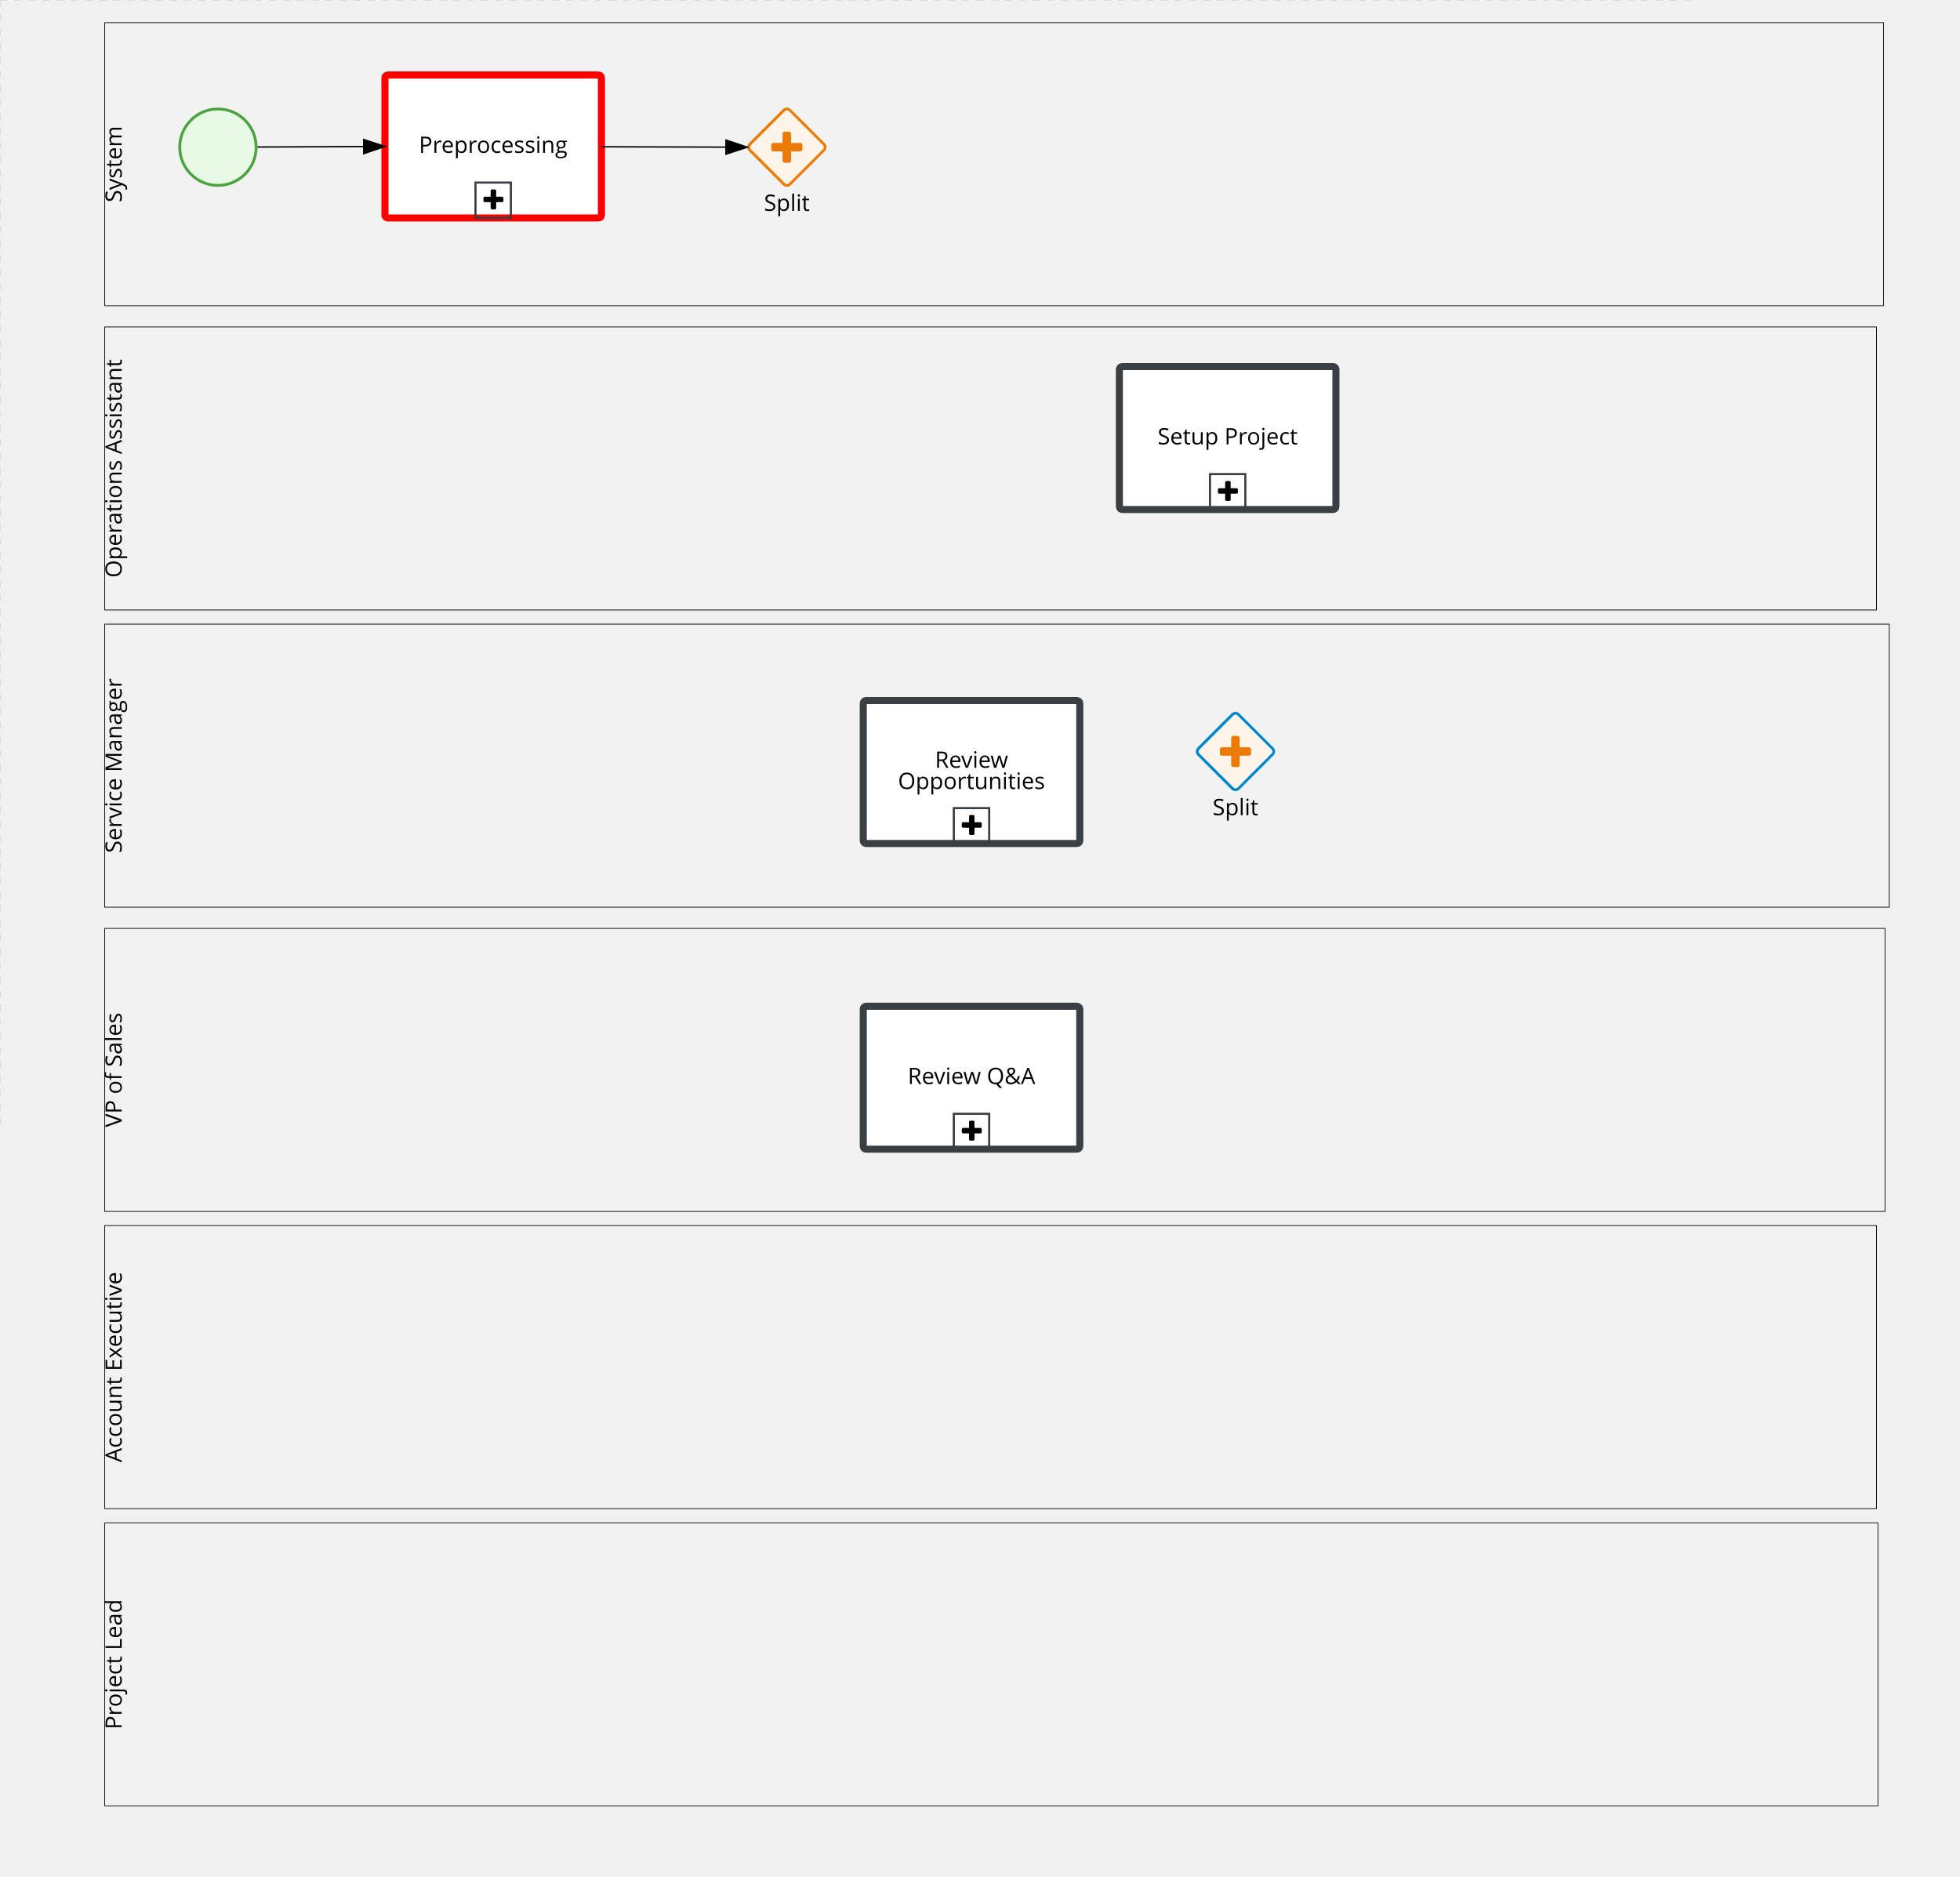
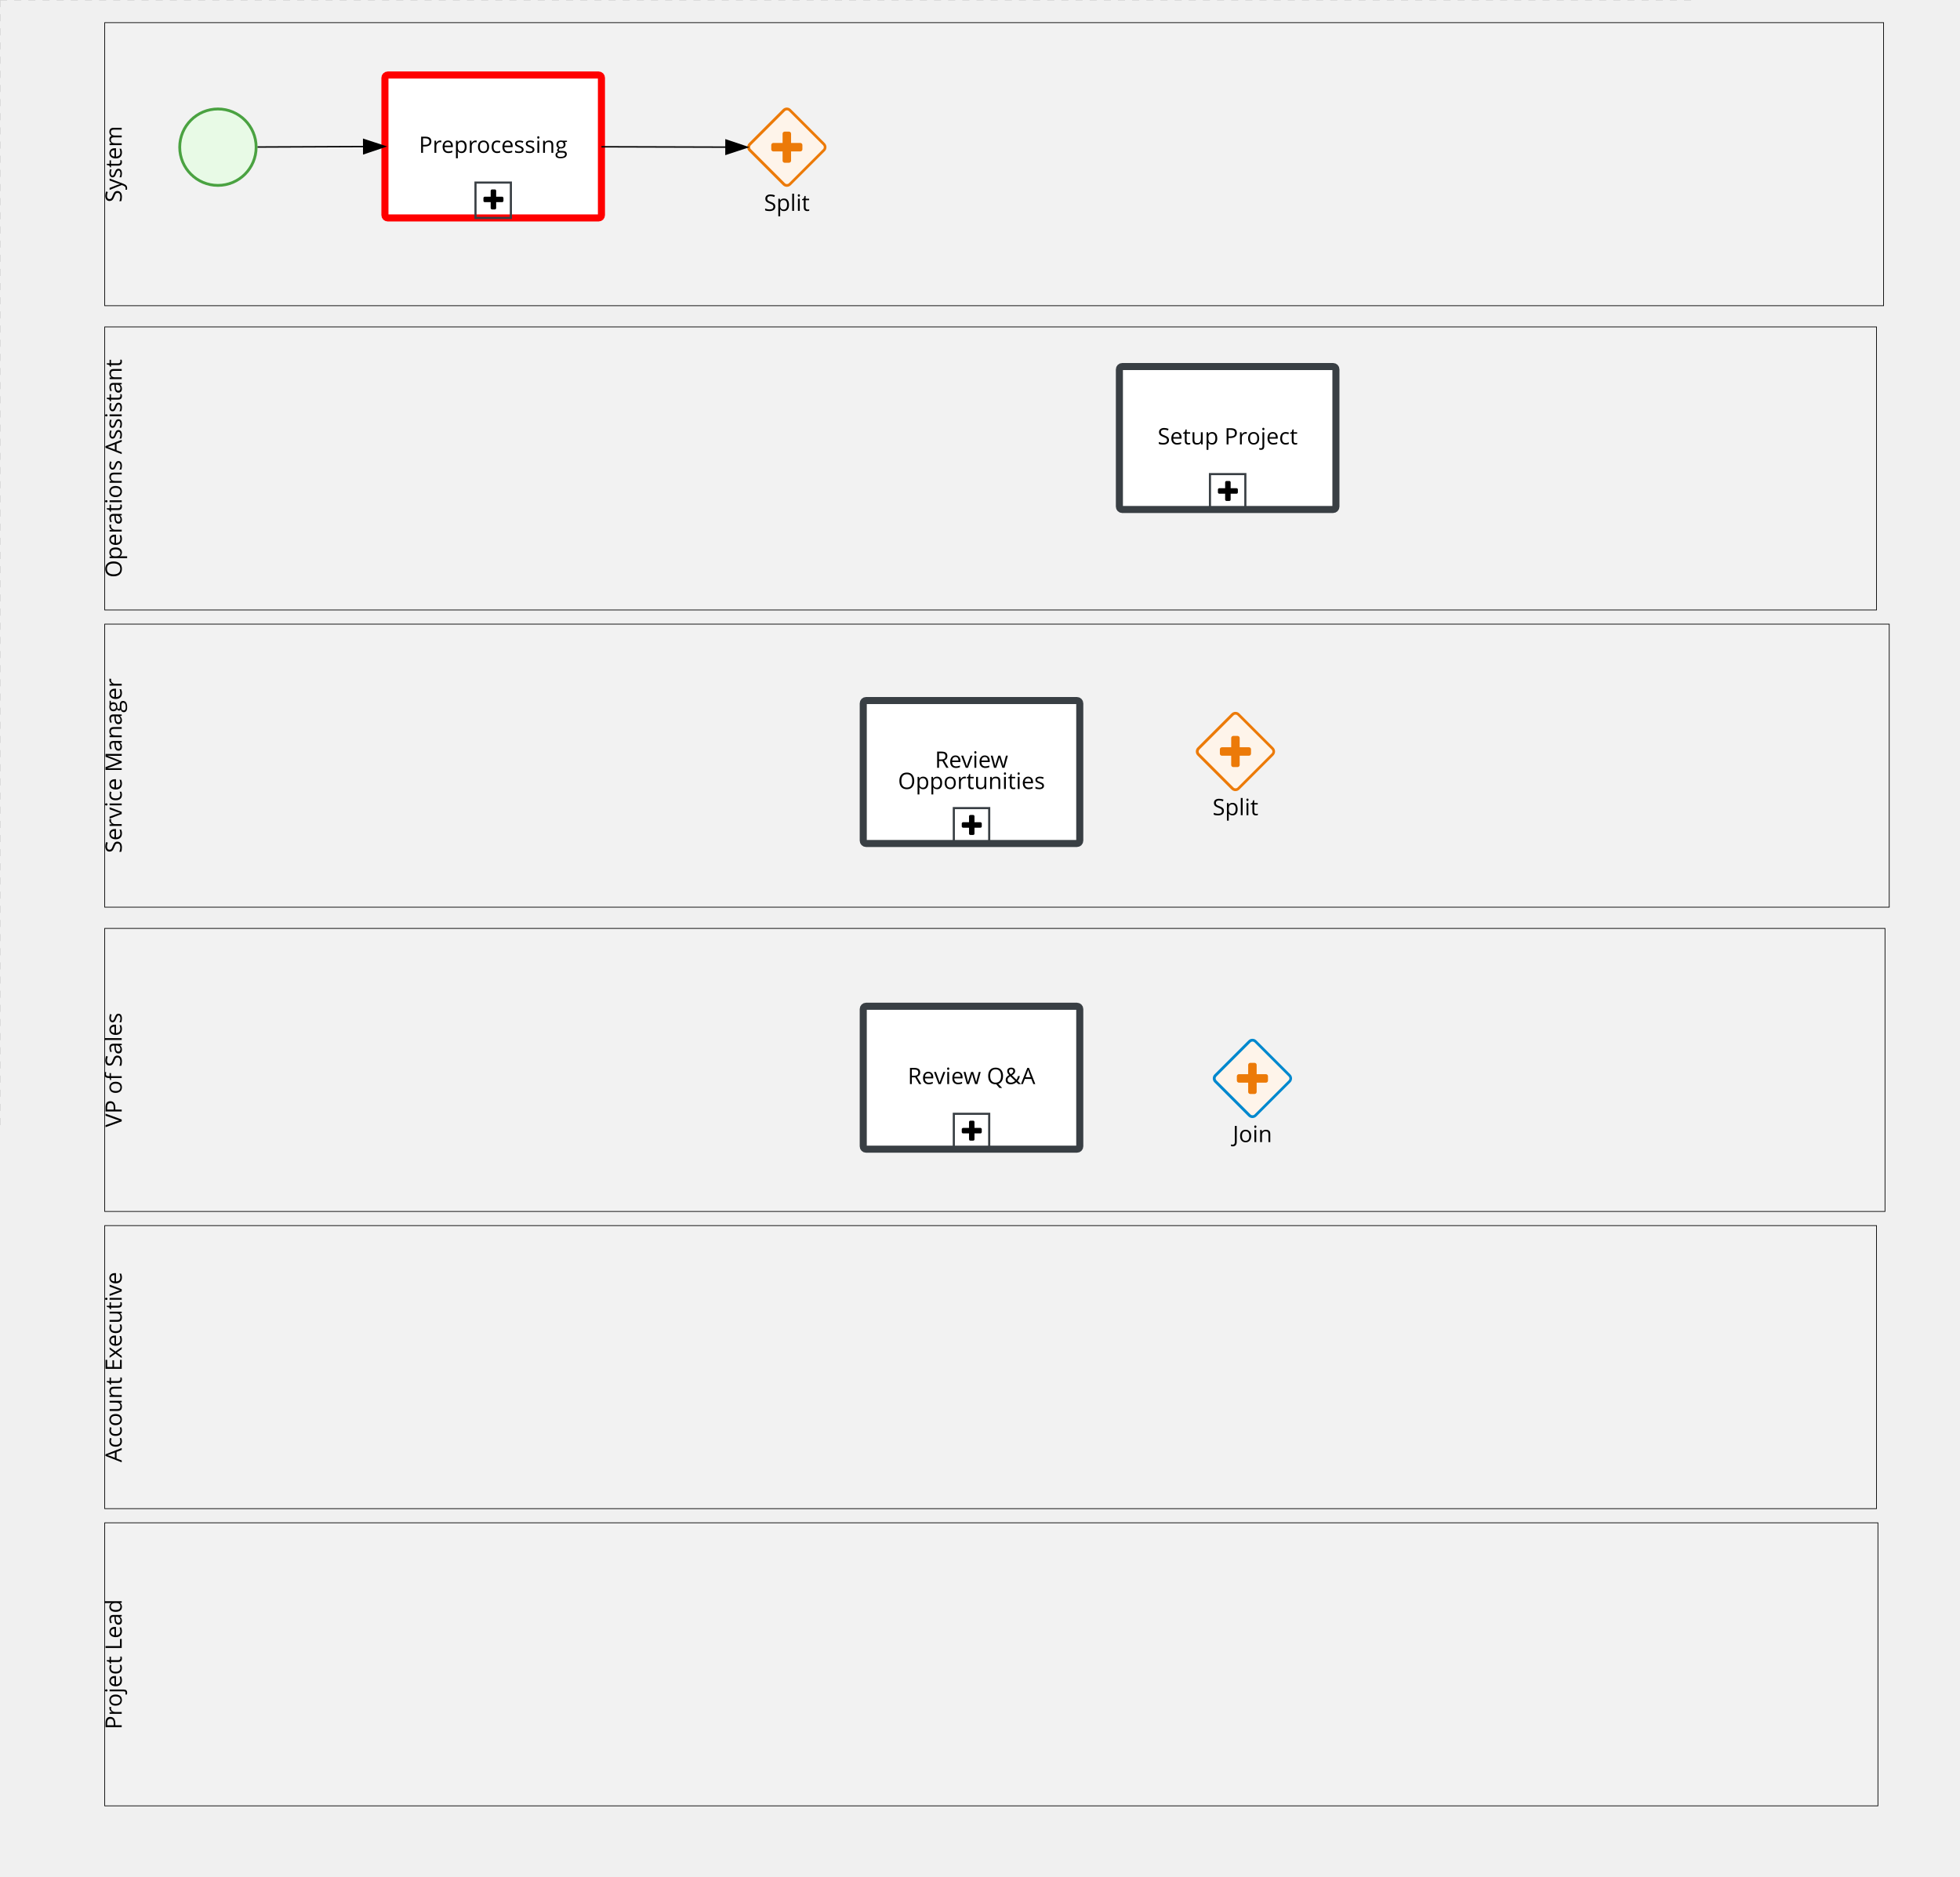
<svg xmlns="http://www.w3.org/2000/svg" version="1.1" width="1385" height="1326" viewBox="0 0 1385 1326">
  <defs />
  <g transform="matrix(1,0,0,1,0,0)">
    <g>
      <g>
        <g>
          <path fill="none" stroke="#d3d3d3" paint-order="fill stroke markers" d=" M 0 0 L 1200 0" stroke-miterlimit="10" stroke-opacity="0.8" stroke-dasharray="5" />
        </g>
        <g>
          <path fill="none" stroke="#d3d3d3" paint-order="fill stroke markers" d=" M 0 0 L 0 800" stroke-miterlimit="10" stroke-opacity="0.8" stroke-dasharray="5" />
        </g>
      </g>
      <g id="_19188593-EE37-4D82-8C7F-57B655572649" bpmn2nodeid="_19188593-EE37-4D82-8C7F-57B655572649" transform="matrix(1,0,0,1,74,16)">
        <g>
          <path fill="none" stroke="none" />
        </g>
        <g transform="matrix(1,0,0,1,0,0)">
          <path fill="#f2f2f2" stroke="none" id="_19188593-EE37-4D82-8C7F-57B655572649?shapeType=BACKGROUND" paint-order="stroke fill markers" d=" M 0 0 L 1257 0 L 1257 200 L 0 200 L 0 0 Z Z" />
        </g>
        <g transform="matrix(1,0,0,1,0,0)">
          <path fill="none" stroke="#000000" id="_19188593-EE37-4D82-8C7F-57B655572649?shapeType=BORDER&amp;renderType=STROKE" paint-order="fill stroke markers" d=" M 0 0 L 1257 0 L 1257 200 L 0 200 L 0 0 Z Z" stroke-miterlimit="10" stroke-width="0.5" stroke-dasharray="" />
        </g>
        <g transform="matrix(-1.8369701987210297e-16,-1,1,-1.8369701987210297e-16,0,126.9922)">
          <text fill="#000000" stroke="none" font-family="Open Sans" font-size="12pt" font-style="normal" font-weight="normal" text-decoration="normal" x="26.992" y="12" text-anchor="middle" dominant-baseline="alphabetic">System</text>
        </g>
        <g id="_BB3A2775-C44B-4B25-823B-078130B87AC2" bpmn2nodeid="_BB3A2775-C44B-4B25-823B-078130B87AC2" transform="matrix(1,0,0,1,52,60)">
          <g>
            <path fill="none" stroke="none" />
          </g>
          <g transform="matrix(0.125,0,0,0.125,0,0)">
            <g transform="matrix(1,0,0,1,0,0)">
              <path fill="#e8fae6" stroke="none" id="_BB3A2775-C44B-4B25-823B-078130B87AC2?shapeType=BACKGROUND" paint-order="stroke fill markers" d=" M 0 0 M 444 224 C 444 263.9 434.2 300.8 414.4 334.5 C 394.7 368.2 368 394.9 334.4 414.5 C 300.8 434.1 263.9 444 224 444 C 184.1 444 147.2 434.2 113.5 414.4 C 79.8 394.7 53.1 368 33.5 334.4 C 13.9 300.8 4 263.9 4 224 C 4 184.1 13.8 147.2 33.6 113.5 C 53.4 79.8 80.1 53.1 113.6 33.5 C 147.1 13.9 184.1 4 224 4 C 263.9 4 300.8 13.8 334.5 33.6 C 368.2 53.4 394.9 80.1 414.5 113.6 C 434.1 147.1 444 184.1 444 224 Z" />
            </g>
            <g>
              <g transform="matrix(1,0,0,1,0,0)">
                <g transform="matrix(1,0,0,1,0,0)">
                  <path fill="#4aa241" stroke="none" id="_BB3A2775-C44B-4B25-823B-078130B87AC2?shapeType=BORDER&amp;renderType=FILL" paint-order="stroke fill markers" d=" M 0 0 M 224 0 C 100.3 0 0 100.3 0 224 C 0 347.7 100.3 448 224 448 C 347.7 448 448 347.7 448 224 C 448 100.3 347.7 0 224 0 Z M 0 0 M 224 432 C 109.1 432 16 338.9 16 224 C 16 109.1 109.1 16 224 16 C 338.9 16 432 109.1 432 224 C 432 338.9 338.9 432 224 432 Z" />
                </g>
              </g>
            </g>
          </g>
          <g transform="matrix(1,0,0,1,28,61)" />
        </g>
        <g id="_8623F5F0-204B-4043-A47E-5FC050EF3028" bpmn2nodeid="_8623F5F0-204B-4043-A47E-5FC050EF3028" transform="matrix(1,0,0,1,198,37)">
          <g>
            <path fill="none" stroke="none" />
          </g>
          <g transform="matrix(1,0,0,1,0,0)">
            <path fill="#ffffff" stroke="none" id="_8623F5F0-204B-4043-A47E-5FC050EF3028?shapeType=BACKGROUND" paint-order="stroke fill markers" d=" M 2 0 L 151 0 L 151 0 A 2 2 0 0 1 153 2 L 153 99 L 153 99 A 2 2 0 0 1 151 101 L 2 101 L 2 101 A 2 2 0 0 1 0 99 L 0 2 L 0 2 A 2 2 0 0 1 2 0 Z" />
          </g>
          <g transform="matrix(1,0,0,1,0,0)">
            <path fill="none" stroke="rgb(255,0,0)" id="_8623F5F0-204B-4043-A47E-5FC050EF3028?shapeType=BORDER&amp;renderType=STROKE" paint-order="fill stroke markers" d=" M 2 0 L 151 0 L 151 0 A 2 2 0 0 1 153 2 L 153 99 L 153 99 A 2 2 0 0 1 151 101 L 2 101 L 2 101 A 2 2 0 0 1 0 99 L 0 2 L 0 2 A 2 2 0 0 1 2 0 Z" stroke-miterlimit="10" stroke-width="5" stroke-dasharray="" />
          </g>
          <g transform="matrix(1,0,0,1,1,10)">
            <g transform="matrix(1,0,0,1,0,0)">
              <g transform="matrix(1,0,0,1,63,66)">
                <path fill="none" stroke="#393f44" id="_8623F5F0-204B-4043-A47E-5FC050EF3028_subProcessReusableNormalBoundingBox" paint-order="fill stroke markers" d=" M 0 0 L 25 0 L 25 25 L 0 25 L 0 0 Z Z" stroke-miterlimit="10" stroke-width="1.5" stroke-dasharray="" />
              </g>
              <g transform="matrix(0.04,0,0,0.04,68.64,69.6)">
                <path fill="#000000" stroke="#000000" id="_8623F5F0-204B-4043-A47E-5FC050EF3028_subProcessReusableNormalReusableIcon" paint-order="fill stroke markers" d=" M 0 0 M 352 184 L 352 232 C 352 238.7 349.7 244.3 345 249 C 340.3 253.7 334.7 256 328 256 L 224 256 L 224 360 C 224 366.7 221.7 372.3 217 377 C 212.3 381.7 206.7 384 200 384 L 152 384 C 145.3 384 139.7 381.7 135 377 C 130.3 372.3 128 366.7 128 360 L 128 256 L 24 256 C 17.3 256 11.7 253.7 7 249 C 2.3 244.3 0 238.7 0 232 L 0 184 C 0 177.3 2.3 171.7 7 167 C 11.7 162.3 17.3 160 24 160 L 128 160 L 128 56 C 128 49.3 130.3 43.7 135 39 C 139.7 34.3 145.3 32 152 32 L 200 32 C 206.7 32 212.3 34.3 217 39 C 221.7 43.7 224 49.3 224 56 L 224 160 L 328 160 C 334.7 160 340.3 162.3 345 167 C 349.7 171.7 352 177.3 352 184 Z" stroke-miterlimit="10" stroke-dasharray="" />
              </g>
            </g>
          </g>
          <g transform="matrix(1,0,0,1,12.82,10)">
            <g transform="matrix(1,0,0,1,0,0)">
              <g transform="matrix(1,0,0,1,63,66)">
                <path fill="none" stroke="none" />
              </g>
              <g transform="matrix(0.04,0,0,0.04,68.64,69.6)">
                <path fill="none" stroke="none" />
              </g>
              <g transform="matrix(0.04,0,0,0.04,40.32,71.04)">
                <path fill="none" stroke="none" />
              </g>
              <g transform="matrix(0.04,0,0,0.04,39.36,72)">
                <path fill="none" stroke="none" />
              </g>
            </g>
          </g>
          <g transform="matrix(1,0,0,1,24.00391,43)">
            <text fill="#000000" stroke="none" font-family="Open Sans" font-size="12pt" font-style="normal" font-weight="normal" text-decoration="normal" x="52.496" y="12" text-anchor="middle" dominant-baseline="alphabetic">Preprocessing</text>
          </g>
        </g>
        <g id="_69A1A28C-7B75-4E33-83F0-3144FD73A956" bpmn2nodeid="_69A1A28C-7B75-4E33-83F0-3144FD73A956" transform="matrix(1,0,0,1,454,60)">
          <g>
            <path fill="none" stroke="none" />
          </g>
          <g transform="matrix(0.125,0,0,0.125,0,0)">
            <g transform="matrix(1,0,0,1,0,0)">
              <path fill="#fef4ea" stroke="none" id="_69A1A28C-7B75-4E33-83F0-3144FD73A956?shapeType=BACKGROUND" paint-order="stroke fill markers" d=" M 0 0 M 224.4 4.3 C 216.4 4.3 208.4 7.3 202.3 13.4 L 13.5 202.2 C 1.3 214.4 1.3 234.2 13.5 246.4 L 202.2 435.1 C 208.3 441.2 216.4 444.2 224.3 444.2 C 232.2 444.2 240.3 441.2 246.4 435.1 L 435.1 246.4 C 447.3 234.2 447.3 214.4 435.1 202.2 L 246.5 13.4 C 240.4 7.3 232.4 4.3 224.4 4.3 L 224.4 4.3 Z" />
            </g>
            <g>
              <g transform="matrix(1,0,0,1,0,0)">
                <g transform="matrix(1,0,0,1,0,0)">
                  <path fill="#ec7a08" stroke="none" id="_69A1A28C-7B75-4E33-83F0-3144FD73A956?shapeType=BORDER&amp;renderType=FILL" paint-order="stroke fill markers" d=" M 0 0 M 20.8 212.7 L 213.3 20.2 C 219.6 13.9 229.7 13.9 235.9 20.2 L 428.4 212.7 C 434.7 219 434.7 229.1 428.4 235.3 L 235.9 427.8 C 229.6 434.1 219.5 434.1 213.3 427.8 L 20.8 235.3 C 14.5 229.1 14.5 218.9 20.8 212.7 L 20.8 212.7 Z M 0 0 M 0 224 C 0 232.1 3.1 240.3 9.3 246.5 L 201.5 438.7 C 213.9 451.1 234.1 451.1 246.5 438.7 L 438.7 246.5 C 444.9 240.3 448 232.1 448 224 C 448 215.9 444.9 207.7 438.7 201.5 L 246.5 9.3 C 234.1 -3.1 213.9 -3.1 201.5 9.3 L 9.3 201.5 C 3.1 207.7 0 215.9 0 224 L 0 224 Z" />
                </g>
              </g>
            </g>
            <g>
              <g transform="matrix(1,0,0,1,0,0)">
                <g transform="matrix(1,0,0,1,0,0)">
                  <path fill="#ec7a08" stroke="none" id="_69A1A28C-7B75-4E33-83F0-3144FD73A956_parallel" paint-order="stroke fill markers" d=" M 0 0 M 312 212 L 312 236 C 312 239.4 310.9 242.1 308.5 244.5 C 306.1 246.9 303.4 248 300 248 L 248 248 L 248 300 C 248 303.4 246.9 306.1 244.5 308.5 C 242.1 310.9 239.4 312 236 312 L 212 312 C 208.6 312 205.9 310.9 203.5 308.5 C 201.1 306.1 200 303.4 200 300 L 200 248 L 148 248 C 144.6 248 141.9 246.9 139.5 244.5 C 137.1 242.1 136 239.4 136 236 L 136 212 C 136 208.6 137.1 205.9 139.5 203.5 C 141.9 201.1 144.6 200 148 200 L 200 200 L 200 148 C 200 144.6 201.1 141.9 203.5 139.5 C 205.9 137.1 208.6 136 212 136 L 236 136 C 239.4 136 242.1 137.1 244.5 139.5 C 246.9 141.9 248 144.6 248 148 L 248 200 L 300 200 C 303.4 200 306.1 201.1 308.5 203.5 C 310.9 205.9 312 208.6 312 212 Z" />
                </g>
              </g>
            </g>
          </g>
          <g transform="matrix(1,0,0,1,11.83594,61)">
            <text fill="#000000" stroke="none" font-family="Open Sans" font-size="12pt" font-style="normal" font-weight="normal" text-decoration="normal" x="16.164" y="12" text-anchor="middle" dominant-baseline="alphabetic">Split</text>
          </g>
        </g>
      </g>
      <g id="_A54B2604-9465-4A9D-925C-68B87636A1E0" bpmn2nodeid="_A54B2604-9465-4A9D-925C-68B87636A1E0">
        <g>
          <path fill="none" stroke="#000000" paint-order="fill stroke markers" d=" M 182 103.881 L 257 103.564" stroke-miterlimit="10" stroke-dasharray="" />
        </g>
        <g transform="matrix(1,0,0,1,182,103.8814)" />
        <g transform="matrix(0.00423725,0.999991,-0.999991,0.00423725,271.9788,98.50004)">
          <path fill="#000000" stroke="#000000" paint-order="fill stroke markers" d=" M 10 15 L 0 15 L 5 0 Z" stroke-miterlimit="10" stroke-dasharray="" />
        </g>
        <g transform="matrix(1,0,0,1,182.0424,93.69077)" />
      </g>
      <g id="_10534506-86B8-4A70-977C-5CDCAED5A243" bpmn2nodeid="_10534506-86B8-4A70-977C-5CDCAED5A243">
        <g>
          <path fill="none" stroke="#000000" paint-order="fill stroke markers" d=" M 425 103.713 L 513 103.958" stroke-miterlimit="10" stroke-dasharray="" />
        </g>
        <g transform="matrix(1,0,0,1,425,103.7131)" />
        <g transform="matrix(-0.002785505,0.9999961,-0.9999961,-0.002785505,528.0139,99.00002)">
          <path fill="#000000" stroke="#000000" paint-order="fill stroke markers" d=" M 10 15 L 0 15 L 5 0 Z" stroke-miterlimit="10" stroke-dasharray="" />
        </g>
        <g transform="matrix(1,0,0,1,425.0279,93.85658)" />
      </g>
      <g transform="matrix(1,0,0,1,74,16)" />
      <g transform="matrix(1,0,0,1,126,76)" />
      <g transform="matrix(1,0,0,1,272,53)" />
      <g transform="matrix(1,0,0,1,528,76)" />
      <g id="_72D05206-29C9-4A80-9291-D33106524052" bpmn2nodeid="_72D05206-29C9-4A80-9291-D33106524052" transform="matrix(1,0,0,1,74,231)">
        <g>
          <path fill="none" stroke="none" />
        </g>
        <g transform="matrix(1,0,0,1,0,0)">
          <path fill="#f2f2f2" stroke="none" id="_72D05206-29C9-4A80-9291-D33106524052?shapeType=BACKGROUND" paint-order="stroke fill markers" d=" M 0 0 L 1252 0 L 1252 200 L 0 200 L 0 0 Z Z" />
        </g>
        <g transform="matrix(1,0,0,1,0,0)">
          <path fill="none" stroke="#000000" id="_72D05206-29C9-4A80-9291-D33106524052?shapeType=BORDER&amp;renderType=STROKE" paint-order="fill stroke markers" d=" M 0 0 L 1252 0 L 1252 200 L 0 200 L 0 0 Z Z" stroke-miterlimit="10" stroke-width="0.5" stroke-dasharray="" />
        </g>
        <g transform="matrix(-1.8369701987210297e-16,-1,1,-1.8369701987210297e-16,0,177.2031)">
          <text fill="#000000" stroke="none" font-family="Open Sans" font-size="12pt" font-style="normal" font-weight="normal" text-decoration="normal" x="77.203" y="12" text-anchor="middle" dominant-baseline="alphabetic">Operations Assistant</text>
        </g>
        <g id="_00C697B9-4496-4EA1-B83D-661827CBC825" bpmn2nodeid="_00C697B9-4496-4EA1-B83D-661827CBC825" transform="matrix(1,0,0,1,717,28)">
          <g>
            <path fill="none" stroke="none" />
          </g>
          <g transform="matrix(1,0,0,1,0,0)">
            <path fill="#ffffff" stroke="none" id="_00C697B9-4496-4EA1-B83D-661827CBC825?shapeType=BACKGROUND" paint-order="stroke fill markers" d=" M 2 0 L 151 0 L 151 0 A 2 2 0 0 1 153 2 L 153 99 L 153 99 A 2 2 0 0 1 151 101 L 2 101 L 2 101 A 2 2 0 0 1 0 99 L 0 2 L 0 2 A 2 2 0 0 1 2 0 Z" />
          </g>
          <g transform="matrix(1,0,0,1,0,0)">
            <path fill="none" stroke="rgb(57,63,68)" id="_00C697B9-4496-4EA1-B83D-661827CBC825?shapeType=BORDER&amp;renderType=STROKE" paint-order="fill stroke markers" d=" M 2 0 L 151 0 L 151 0 A 2 2 0 0 1 153 2 L 153 99 L 153 99 A 2 2 0 0 1 151 101 L 2 101 L 2 101 A 2 2 0 0 1 0 99 L 0 2 L 0 2 A 2 2 0 0 1 2 0 Z" stroke-miterlimit="10" stroke-width="5" stroke-dasharray="" />
          </g>
          <g transform="matrix(1,0,0,1,1,10)">
            <g transform="matrix(1,0,0,1,0,0)">
              <g transform="matrix(1,0,0,1,63,66)">
                <path fill="none" stroke="#393f44" id="_00C697B9-4496-4EA1-B83D-661827CBC825_subProcessReusableNormalBoundingBox" paint-order="fill stroke markers" d=" M 0 0 L 25 0 L 25 25 L 0 25 L 0 0 Z Z" stroke-miterlimit="10" stroke-width="1.5" stroke-dasharray="" />
              </g>
              <g transform="matrix(0.04,0,0,0.04,68.64,69.6)">
                <path fill="#000000" stroke="#000000" id="_00C697B9-4496-4EA1-B83D-661827CBC825_subProcessReusableNormalReusableIcon" paint-order="fill stroke markers" d=" M 0 0 M 352 184 L 352 232 C 352 238.7 349.7 244.3 345 249 C 340.3 253.7 334.7 256 328 256 L 224 256 L 224 360 C 224 366.7 221.7 372.3 217 377 C 212.3 381.7 206.7 384 200 384 L 152 384 C 145.3 384 139.7 381.7 135 377 C 130.3 372.3 128 366.7 128 360 L 128 256 L 24 256 C 17.3 256 11.7 253.7 7 249 C 2.3 244.3 0 238.7 0 232 L 0 184 C 0 177.3 2.3 171.7 7 167 C 11.7 162.3 17.3 160 24 160 L 128 160 L 128 56 C 128 49.3 130.3 43.7 135 39 C 139.7 34.3 145.3 32 152 32 L 200 32 C 206.7 32 212.3 34.3 217 39 C 221.7 43.7 224 49.3 224 56 L 224 160 L 328 160 C 334.7 160 340.3 162.3 345 167 C 349.7 171.7 352 177.3 352 184 Z" stroke-miterlimit="10" stroke-dasharray="" />
              </g>
            </g>
          </g>
          <g transform="matrix(1,0,0,1,12.82,10)">
            <g transform="matrix(1,0,0,1,0,0)">
              <g transform="matrix(1,0,0,1,63,66)">
                <path fill="none" stroke="none" />
              </g>
              <g transform="matrix(0.04,0,0,0.04,68.64,69.6)">
                <path fill="none" stroke="none" />
              </g>
              <g transform="matrix(0.04,0,0,0.04,40.32,71.04)">
                <path fill="none" stroke="none" />
              </g>
              <g transform="matrix(0.04,0,0,0.04,39.36,72)">
                <path fill="none" stroke="none" />
              </g>
            </g>
          </g>
          <g transform="matrix(1,0,0,1,27.00781,43)">
            <text fill="#000000" stroke="none" font-family="Open Sans" font-size="12pt" font-style="normal" font-weight="normal" text-decoration="normal" x="49.492" y="12" text-anchor="middle" dominant-baseline="alphabetic">Setup Project</text>
          </g>
        </g>
      </g>
      <g id="_2290F009-73AC-4F3C-A5B1-511DE0924EFE" bpmn2nodeid="_2290F009-73AC-4F3C-A5B1-511DE0924EFE" transform="matrix(1,0,0,1,74,656)">
        <g>
          <path fill="none" stroke="none" />
        </g>
        <g transform="matrix(1,0,0,1,0,0)">
          <path fill="#f2f2f2" stroke="none" id="_2290F009-73AC-4F3C-A5B1-511DE0924EFE?shapeType=BACKGROUND" paint-order="stroke fill markers" d=" M 0 0 L 1258 0 L 1258 200 L 0 200 L 0 0 Z Z" />
        </g>
        <g transform="matrix(1,0,0,1,0,0)">
          <path fill="none" stroke="rgb(0,0,0)" id="_2290F009-73AC-4F3C-A5B1-511DE0924EFE?shapeType=BORDER&amp;renderType=STROKE" paint-order="fill stroke markers" d=" M 0 0 L 1258 0 L 1258 200 L 0 200 L 0 0 Z Z" stroke-miterlimit="10" stroke-width="0.5" stroke-dasharray="" />
        </g>
        <g transform="matrix(-1.8369701987210297e-16,-1,1,-1.8369701987210297e-16,0,140.4453)">
          <text fill="#000000" stroke="none" font-family="Open Sans" font-size="12pt" font-style="normal" font-weight="normal" text-decoration="normal" x="40.445" y="12" text-anchor="middle" dominant-baseline="alphabetic">VP of Sales</text>
        </g>
        <g id="_12B70D6B-0964-4EB3-99BC-FD485B3D4817" bpmn2nodeid="_12B70D6B-0964-4EB3-99BC-FD485B3D4817" transform="matrix(1,0,0,1,536,55)">
          <g>
            <path fill="none" stroke="none" />
          </g>
          <g transform="matrix(1,0,0,1,0,0)">
            <path fill="#ffffff" stroke="none" id="_12B70D6B-0964-4EB3-99BC-FD485B3D4817?shapeType=BACKGROUND" paint-order="stroke fill markers" d=" M 2 0 L 151 0 L 151 0 A 2 2 0 0 1 153 2 L 153 99 L 153 99 A 2 2 0 0 1 151 101 L 2 101 L 2 101 A 2 2 0 0 1 0 99 L 0 2 L 0 2 A 2 2 0 0 1 2 0 Z" />
          </g>
          <g transform="matrix(1,0,0,1,0,0)">
            <path fill="none" stroke="rgb(57,63,68)" id="_12B70D6B-0964-4EB3-99BC-FD485B3D4817?shapeType=BORDER&amp;renderType=STROKE" paint-order="fill stroke markers" d=" M 2 0 L 151 0 L 151 0 A 2 2 0 0 1 153 2 L 153 99 L 153 99 A 2 2 0 0 1 151 101 L 2 101 L 2 101 A 2 2 0 0 1 0 99 L 0 2 L 0 2 A 2 2 0 0 1 2 0 Z" stroke-miterlimit="10" stroke-width="5" stroke-dasharray="" />
          </g>
          <g transform="matrix(1,0,0,1,1,10)">
            <g transform="matrix(1,0,0,1,0,0)">
              <g transform="matrix(1,0,0,1,63,66)">
                <path fill="none" stroke="#393f44" id="_12B70D6B-0964-4EB3-99BC-FD485B3D4817_subProcessReusableNormalBoundingBox" paint-order="fill stroke markers" d=" M 0 0 L 25 0 L 25 25 L 0 25 L 0 0 Z Z" stroke-miterlimit="10" stroke-width="1.5" stroke-dasharray="" />
              </g>
              <g transform="matrix(0.04,0,0,0.04,68.64,69.6)">
                <path fill="#000000" stroke="#000000" id="_12B70D6B-0964-4EB3-99BC-FD485B3D4817_subProcessReusableNormalReusableIcon" paint-order="fill stroke markers" d=" M 0 0 M 352 184 L 352 232 C 352 238.7 349.7 244.3 345 249 C 340.3 253.7 334.7 256 328 256 L 224 256 L 224 360 C 224 366.7 221.7 372.3 217 377 C 212.3 381.7 206.7 384 200 384 L 152 384 C 145.3 384 139.7 381.7 135 377 C 130.3 372.3 128 366.7 128 360 L 128 256 L 24 256 C 17.3 256 11.7 253.7 7 249 C 2.3 244.3 0 238.7 0 232 L 0 184 C 0 177.3 2.3 171.7 7 167 C 11.7 162.3 17.3 160 24 160 L 128 160 L 128 56 C 128 49.3 130.3 43.7 135 39 C 139.7 34.3 145.3 32 152 32 L 200 32 C 206.7 32 212.3 34.3 217 39 C 221.7 43.7 224 49.3 224 56 L 224 160 L 328 160 C 334.7 160 340.3 162.3 345 167 C 349.7 171.7 352 177.3 352 184 Z" stroke-miterlimit="10" stroke-dasharray="" />
              </g>
            </g>
          </g>
          <g transform="matrix(1,0,0,1,12.82,10)">
            <g transform="matrix(1,0,0,1,0,0)">
              <g transform="matrix(1,0,0,1,63,66)">
                <path fill="none" stroke="none" />
              </g>
              <g transform="matrix(0.04,0,0,0.04,68.64,69.6)">
                <path fill="none" stroke="none" />
              </g>
              <g transform="matrix(0.04,0,0,0.04,40.32,71.04)">
                <path fill="none" stroke="none" />
              </g>
              <g transform="matrix(0.04,0,0,0.04,39.36,72)">
                <path fill="none" stroke="none" />
              </g>
            </g>
          </g>
          <g transform="matrix(1,0,0,1,31.43359,43)">
            <text fill="#000000" stroke="none" font-family="Open Sans" font-size="12pt" font-style="normal" font-weight="normal" text-decoration="normal" x="45.066" y="12" text-anchor="middle" dominant-baseline="alphabetic">Review Q&amp;A</text>
          </g>
        </g>
+         <g id="_8726F063-7769-4801-BE43-48F0FBA92BD7" bpmn2nodeid="_8726F063-7769-4801-BE43-48F0FBA92BD7" transform="matrix(1,0,0,1,783,78)">
+           <g>
+             <path fill="none" stroke="none" />
+           </g>
+           <g transform="matrix(0.125,0,0,0.125,0,0)">
+             <g transform="matrix(1,0,0,1,0,0)">
+               <path fill="#fef4ea" stroke="none" id="_8726F063-7769-4801-BE43-48F0FBA92BD7?shapeType=BACKGROUND" paint-order="stroke fill markers" d=" M 0 0 M 224.4 4.3 C 216.4 4.3 208.4 7.3 202.3 13.4 L 13.5 202.2 C 1.3 214.4 1.3 234.2 13.5 246.4 L 202.2 435.1 C 208.3 441.2 216.4 444.2 224.3 444.2 C 232.2 444.2 240.3 441.2 246.4 435.1 L 435.1 246.4 C 447.3 234.2 447.3 214.4 435.1 202.2 L 246.5 13.4 C 240.4 7.3 232.4 4.3 224.4 4.3 L 224.4 4.3 Z" />
+             </g>
+             <g>
+               <g transform="matrix(1,0,0,1,0,0)">
+                 <g transform="matrix(1,0,0,1,0,0)">
+                   <path fill="rgb(0,136,206)" stroke="none" id="_8726F063-7769-4801-BE43-48F0FBA92BD7?shapeType=BORDER&amp;renderType=FILL" paint-order="stroke fill markers" d=" M 0 0 M 20.8 212.7 L 213.3 20.2 C 219.6 13.9 229.7 13.9 235.9 20.2 L 428.4 212.7 C 434.7 219 434.7 229.1 428.4 235.3 L 235.9 427.8 C 229.6 434.1 219.5 434.1 213.3 427.8 L 20.8 235.3 C 14.5 229.1 14.5 218.9 20.8 212.7 L 20.8 212.7 Z M 0 0 M 0 224 C 0 232.1 3.1 240.3 9.3 246.5 L 201.5 438.7 C 213.9 451.1 234.1 451.1 246.5 438.7 L 438.7 246.5 C 444.9 240.3 448 232.1 448 224 C 448 215.9 444.9 207.7 438.7 201.5 L 246.5 9.3 C 234.1 -3.1 213.9 -3.1 201.5 9.3 L 9.3 201.5 C 3.1 207.7 0 215.9 0 224 L 0 224 Z" />
+                 </g>
+               </g>
+             </g>
+             <g>
+               <g transform="matrix(1,0,0,1,0,0)">
+                 <g transform="matrix(1,0,0,1,0,0)">
+                   <path fill="#ec7a08" stroke="none" id="_8726F063-7769-4801-BE43-48F0FBA92BD7_parallel" paint-order="stroke fill markers" d=" M 0 0 M 312 212 L 312 236 C 312 239.4 310.9 242.1 308.5 244.5 C 306.1 246.9 303.4 248 300 248 L 248 248 L 248 300 C 248 303.4 246.9 306.1 244.5 308.5 C 242.1 310.9 239.4 312 236 312 L 212 312 C 208.6 312 205.9 310.9 203.5 308.5 C 201.1 306.1 200 303.4 200 300 L 200 248 L 148 248 C 144.6 248 141.9 246.9 139.5 244.5 C 137.1 242.1 136 239.4 136 236 L 136 212 C 136 208.6 137.1 205.9 139.5 203.5 C 141.9 201.1 144.6 200 148 200 L 200 200 L 200 148 C 200 144.6 201.1 141.9 203.5 139.5 C 205.9 137.1 208.6 136 212 136 L 236 136 C 239.4 136 242.1 137.1 244.5 139.5 C 246.9 141.9 248 144.6 248 148 L 248 200 L 300 200 C 303.4 200 306.1 201.1 308.5 203.5 C 310.9 205.9 312 208.6 312 212 Z" />
+                 </g>
+               </g>
+             </g>
+           </g>
+           <g transform="matrix(1,0,0,1,14.09766,61)">
+             <text fill="#000000" stroke="none" font-family="Open Sans" font-size="12pt" font-style="normal" font-weight="normal" text-decoration="normal" x="13.902" y="12" text-anchor="middle" dominant-baseline="alphabetic">Join</text>
+           </g>
+         </g>
      </g>
      <g id="_29759618-1A57-45B9-B58F-03F19FC599EA" bpmn2nodeid="_29759618-1A57-45B9-B58F-03F19FC599EA" transform="matrix(1,0,0,1,74,866)">
        <g>
          <path fill="none" stroke="none" />
        </g>
        <g transform="matrix(1,0,0,1,0,0)">
          <path fill="#f2f2f2" stroke="none" id="_29759618-1A57-45B9-B58F-03F19FC599EA?shapeType=BACKGROUND" paint-order="stroke fill markers" d=" M 0 0 L 1252 0 L 1252 200 L 0 200 L 0 0 Z Z" />
        </g>
        <g transform="matrix(1,0,0,1,0,0)">
          <path fill="none" stroke="rgb(0,0,0)" id="_29759618-1A57-45B9-B58F-03F19FC599EA?shapeType=BORDER&amp;renderType=STROKE" paint-order="fill stroke markers" d=" M 0 0 L 1252 0 L 1252 200 L 0 200 L 0 0 Z Z" stroke-miterlimit="10" stroke-width="0.5" stroke-dasharray="" />
        </g>
        <g transform="matrix(-1.8369701987210297e-16,-1,1,-1.8369701987210297e-16,0,167.2656)">
          <text fill="#000000" stroke="none" font-family="Open Sans" font-size="12pt" font-style="normal" font-weight="normal" text-decoration="normal" x="67.266" y="12" text-anchor="middle" dominant-baseline="alphabetic">Account Executive</text>
        </g>
      </g>
      <g transform="matrix(1,0,0,1,74,866)" />
      <g id="_6B234AA2-B275-4A95-BB1A-3E3E8FB1A18E" bpmn2nodeid="_6B234AA2-B275-4A95-BB1A-3E3E8FB1A18E" transform="matrix(1,0,0,1,74,1076)">
        <g>
          <path fill="none" stroke="none" />
        </g>
        <g transform="matrix(1,0,0,1,0,0)">
          <path fill="#f2f2f2" stroke="none" id="_6B234AA2-B275-4A95-BB1A-3E3E8FB1A18E?shapeType=BACKGROUND" paint-order="stroke fill markers" d=" M 0 0 L 1253 0 L 1253 200 L 0 200 L 0 0 Z Z" />
        </g>
        <g transform="matrix(1,0,0,1,0,0)">
          <path fill="none" stroke="rgb(0,0,0)" id="_6B234AA2-B275-4A95-BB1A-3E3E8FB1A18E?shapeType=BORDER&amp;renderType=STROKE" paint-order="fill stroke markers" d=" M 0 0 L 1253 0 L 1253 200 L 0 200 L 0 0 Z Z" stroke-miterlimit="10" stroke-width="0.5" stroke-dasharray="" />
        </g>
        <g transform="matrix(-1.8369701987210297e-16,-1,1,-1.8369701987210297e-16,0,145.9688)">
          <text fill="#000000" stroke="none" font-family="Open Sans" font-size="12pt" font-style="normal" font-weight="normal" text-decoration="normal" x="45.969" y="12" text-anchor="middle" dominant-baseline="alphabetic">Project Lead</text>
        </g>
      </g>
      <g transform="matrix(1,0,0,1,74,1076)" />
      <g id="_C01DA8C9-087A-4702-8878-7CBDED8655CC" bpmn2nodeid="_C01DA8C9-087A-4702-8878-7CBDED8655CC" transform="matrix(1,0,0,1,74,441)">
        <g>
          <path fill="none" stroke="none" />
        </g>
        <g transform="matrix(1,0,0,1,0,0)">
          <path fill="#f2f2f2" stroke="none" id="_C01DA8C9-087A-4702-8878-7CBDED8655CC?shapeType=BACKGROUND" paint-order="stroke fill markers" d=" M 0 0 L 1261 0 L 1261 200 L 0 200 L 0 0 Z Z" />
        </g>
        <g transform="matrix(1,0,0,1,0,0)">
          <path fill="none" stroke="#000000" id="_C01DA8C9-087A-4702-8878-7CBDED8655CC?shapeType=BORDER&amp;renderType=STROKE" paint-order="fill stroke markers" d=" M 0 0 L 1261 0 L 1261 200 L 0 200 L 0 0 Z Z" stroke-miterlimit="10" stroke-width="0.5" stroke-dasharray="" />
        </g>
        <g transform="matrix(-1.8369701987210297e-16,-1,1,-1.8369701987210297e-16,0,161.7188)">
          <text fill="#000000" stroke="none" font-family="Open Sans" font-size="12pt" font-style="normal" font-weight="normal" text-decoration="normal" x="61.719" y="12" text-anchor="middle" dominant-baseline="alphabetic">Service Manager</text>
        </g>
        <g id="_E0FB2AA3-809F-4106-8A6A-0D53863AC6F6" bpmn2nodeid="_E0FB2AA3-809F-4106-8A6A-0D53863AC6F6" transform="matrix(1,0,0,1,536,54)">
          <g>
            <path fill="none" stroke="none" />
          </g>
          <g transform="matrix(1,0,0,1,0,0)">
            <path fill="#ffffff" stroke="none" id="_E0FB2AA3-809F-4106-8A6A-0D53863AC6F6?shapeType=BACKGROUND" paint-order="stroke fill markers" d=" M 2 0 L 151 0 L 151 0 A 2 2 0 0 1 153 2 L 153 99 L 153 99 A 2 2 0 0 1 151 101 L 2 101 L 2 101 A 2 2 0 0 1 0 99 L 0 2 L 0 2 A 2 2 0 0 1 2 0 Z" />
          </g>
          <g transform="matrix(1,0,0,1,0,0)">
            <path fill="none" stroke="rgb(57,63,68)" id="_E0FB2AA3-809F-4106-8A6A-0D53863AC6F6?shapeType=BORDER&amp;renderType=STROKE" paint-order="fill stroke markers" d=" M 2 0 L 151 0 L 151 0 A 2 2 0 0 1 153 2 L 153 99 L 153 99 A 2 2 0 0 1 151 101 L 2 101 L 2 101 A 2 2 0 0 1 0 99 L 0 2 L 0 2 A 2 2 0 0 1 2 0 Z" stroke-miterlimit="10" stroke-width="5" stroke-dasharray="" />
          </g>
          <g transform="matrix(1,0,0,1,1,10)">
            <g transform="matrix(1,0,0,1,0,0)">
              <g transform="matrix(1,0,0,1,63,66)">
                <path fill="none" stroke="#393f44" id="_E0FB2AA3-809F-4106-8A6A-0D53863AC6F6_subProcessReusableNormalBoundingBox" paint-order="fill stroke markers" d=" M 0 0 L 25 0 L 25 25 L 0 25 L 0 0 Z Z" stroke-miterlimit="10" stroke-width="1.5" stroke-dasharray="" />
              </g>
              <g transform="matrix(0.04,0,0,0.04,68.64,69.6)">
                <path fill="#000000" stroke="#000000" id="_E0FB2AA3-809F-4106-8A6A-0D53863AC6F6_subProcessReusableNormalReusableIcon" paint-order="fill stroke markers" d=" M 0 0 M 352 184 L 352 232 C 352 238.7 349.7 244.3 345 249 C 340.3 253.7 334.7 256 328 256 L 224 256 L 224 360 C 224 366.7 221.7 372.3 217 377 C 212.3 381.7 206.7 384 200 384 L 152 384 C 145.3 384 139.7 381.7 135 377 C 130.3 372.3 128 366.7 128 360 L 128 256 L 24 256 C 17.3 256 11.7 253.7 7 249 C 2.3 244.3 0 238.7 0 232 L 0 184 C 0 177.3 2.3 171.7 7 167 C 11.7 162.3 17.3 160 24 160 L 128 160 L 128 56 C 128 49.3 130.3 43.7 135 39 C 139.7 34.3 145.3 32 152 32 L 200 32 C 206.7 32 212.3 34.3 217 39 C 221.7 43.7 224 49.3 224 56 L 224 160 L 328 160 C 334.7 160 340.3 162.3 345 167 C 349.7 171.7 352 177.3 352 184 Z" stroke-miterlimit="10" stroke-dasharray="" />
              </g>
            </g>
          </g>
          <g transform="matrix(1,0,0,1,12.82,10)">
            <g transform="matrix(1,0,0,1,0,0)">
              <g transform="matrix(1,0,0,1,63,66)">
                <path fill="none" stroke="none" />
              </g>
              <g transform="matrix(0.04,0,0,0.04,68.64,69.6)">
                <path fill="none" stroke="none" />
              </g>
              <g transform="matrix(0.04,0,0,0.04,40.32,71.04)">
                <path fill="none" stroke="none" />
              </g>
              <g transform="matrix(0.04,0,0,0.04,39.36,72)">
                <path fill="none" stroke="none" />
              </g>
            </g>
          </g>
          <g transform="matrix(1,0,0,1,24.54688,35.5)">
            <text fill="#000000" stroke="none" font-family="Open Sans" font-size="12pt" font-style="normal" font-weight="normal" text-decoration="normal" x="51.953" y="12" text-anchor="middle" dominant-baseline="alphabetic">      Review       </text>
            <text fill="#000000" stroke="none" font-family="Open Sans" font-size="12pt" font-style="normal" font-weight="normal" text-decoration="normal" x="51.953" y="27" text-anchor="middle" dominant-baseline="alphabetic">Opportunities</text>
          </g>
        </g>
        <g id="_7171B0C5-5D88-4404-B70E-BA762612F053" bpmn2nodeid="_7171B0C5-5D88-4404-B70E-BA762612F053" transform="matrix(1,0,0,1,771,62)">
          <g>
            <path fill="none" stroke="none" />
          </g>
          <g transform="matrix(0.125,0,0,0.125,0,0)">
            <g transform="matrix(1,0,0,1,0,0)">
              <path fill="#fef4ea" stroke="none" id="_7171B0C5-5D88-4404-B70E-BA762612F053?shapeType=BACKGROUND" paint-order="stroke fill markers" d=" M 0 0 M 224.4 4.3 C 216.4 4.3 208.4 7.3 202.3 13.4 L 13.5 202.2 C 1.3 214.4 1.3 234.2 13.5 246.4 L 202.2 435.1 C 208.3 441.2 216.4 444.2 224.3 444.2 C 232.2 444.2 240.3 441.2 246.4 435.1 L 435.1 246.4 C 447.3 234.2 447.3 214.4 435.1 202.2 L 246.5 13.4 C 240.4 7.3 232.4 4.3 224.4 4.3 L 224.4 4.3 Z" />
            </g>
            <g>
              <g transform="matrix(1,0,0,1,0,0)">
                <g transform="matrix(1,0,0,1,0,0)">
-                   <path fill="rgb(0,136,206)" stroke="none" id="_7171B0C5-5D88-4404-B70E-BA762612F053?shapeType=BORDER&amp;renderType=FILL" paint-order="stroke fill markers" d=" M 0 0 M 20.8 212.7 L 213.3 20.2 C 219.6 13.9 229.7 13.9 235.9 20.2 L 428.4 212.7 C 434.7 219 434.7 229.1 428.4 235.3 L 235.9 427.8 C 229.6 434.1 219.5 434.1 213.3 427.8 L 20.8 235.3 C 14.5 229.1 14.5 218.9 20.8 212.7 L 20.8 212.7 Z M 0 0 M 0 224 C 0 232.1 3.1 240.3 9.3 246.5 L 201.5 438.7 C 213.9 451.1 234.1 451.1 246.5 438.7 L 438.7 246.5 C 444.9 240.3 448 232.1 448 224 C 448 215.9 444.9 207.7 438.7 201.5 L 246.5 9.3 C 234.1 -3.1 213.9 -3.1 201.5 9.3 L 9.3 201.5 C 3.1 207.7 0 215.9 0 224 L 0 224 Z" />
+                   <path fill="rgb(236,122,8)" stroke="none" id="_7171B0C5-5D88-4404-B70E-BA762612F053?shapeType=BORDER&amp;renderType=FILL" paint-order="stroke fill markers" d=" M 0 0 M 20.8 212.7 L 213.3 20.2 C 219.6 13.9 229.7 13.9 235.9 20.2 L 428.4 212.7 C 434.7 219 434.7 229.1 428.4 235.3 L 235.9 427.8 C 229.6 434.1 219.5 434.1 213.3 427.8 L 20.8 235.3 C 14.5 229.1 14.5 218.9 20.8 212.7 L 20.8 212.7 Z M 0 0 M 0 224 C 0 232.1 3.1 240.3 9.3 246.5 L 201.5 438.7 C 213.9 451.1 234.1 451.1 246.5 438.7 L 438.7 246.5 C 444.9 240.3 448 232.1 448 224 C 448 215.9 444.9 207.7 438.7 201.5 L 246.5 9.3 C 234.1 -3.1 213.9 -3.1 201.5 9.3 L 9.3 201.5 C 3.1 207.7 0 215.9 0 224 L 0 224 Z" />
                </g>
              </g>
            </g>
            <g>
              <g transform="matrix(1,0,0,1,0,0)">
                <g transform="matrix(1,0,0,1,0,0)">
                  <path fill="#ec7a08" stroke="none" id="_7171B0C5-5D88-4404-B70E-BA762612F053_parallel" paint-order="stroke fill markers" d=" M 0 0 M 312 212 L 312 236 C 312 239.4 310.9 242.1 308.5 244.5 C 306.1 246.9 303.4 248 300 248 L 248 248 L 248 300 C 248 303.4 246.9 306.1 244.5 308.5 C 242.1 310.9 239.4 312 236 312 L 212 312 C 208.6 312 205.9 310.9 203.5 308.5 C 201.1 306.1 200 303.4 200 300 L 200 248 L 148 248 C 144.6 248 141.9 246.9 139.5 244.5 C 137.1 242.1 136 239.4 136 236 L 136 212 C 136 208.6 137.1 205.9 139.5 203.5 C 141.9 201.1 144.6 200 148 200 L 200 200 L 200 148 C 200 144.6 201.1 141.9 203.5 139.5 C 205.9 137.1 208.6 136 212 136 L 236 136 C 239.4 136 242.1 137.1 244.5 139.5 C 246.9 141.9 248 144.6 248 148 L 248 200 L 300 200 C 303.4 200 306.1 201.1 308.5 203.5 C 310.9 205.9 312 208.6 312 212 Z" />
                </g>
              </g>
            </g>
          </g>
          <g transform="matrix(1,0,0,1,11.83594,61)">
            <text fill="#000000" stroke="none" font-family="Open Sans" font-size="12pt" font-style="normal" font-weight="normal" text-decoration="normal" x="16.164" y="12" text-anchor="middle" dominant-baseline="alphabetic">Split</text>
          </g>
        </g>
      </g>
-       <g transform="matrix(1,0,0,1,74,656)" />
-       <g transform="matrix(1,0,0,1,610,711)" />
      <g transform="matrix(1,0,0,1,74,231)" />
      <g transform="matrix(1,0,0,1,791,259)" />
      <g transform="matrix(1,0,0,1,74,441)" />
      <g transform="matrix(1,0,0,1,610,495)" />
      <g transform="matrix(1,0,0,1,845,503)" />
+       <g transform="matrix(1,0,0,1,74,656)" />
+       <g transform="matrix(1,0,0,1,610,711)" />
+       <g transform="matrix(1,0,0,1,857,734)" />
    </g>
  </g>
</svg>
